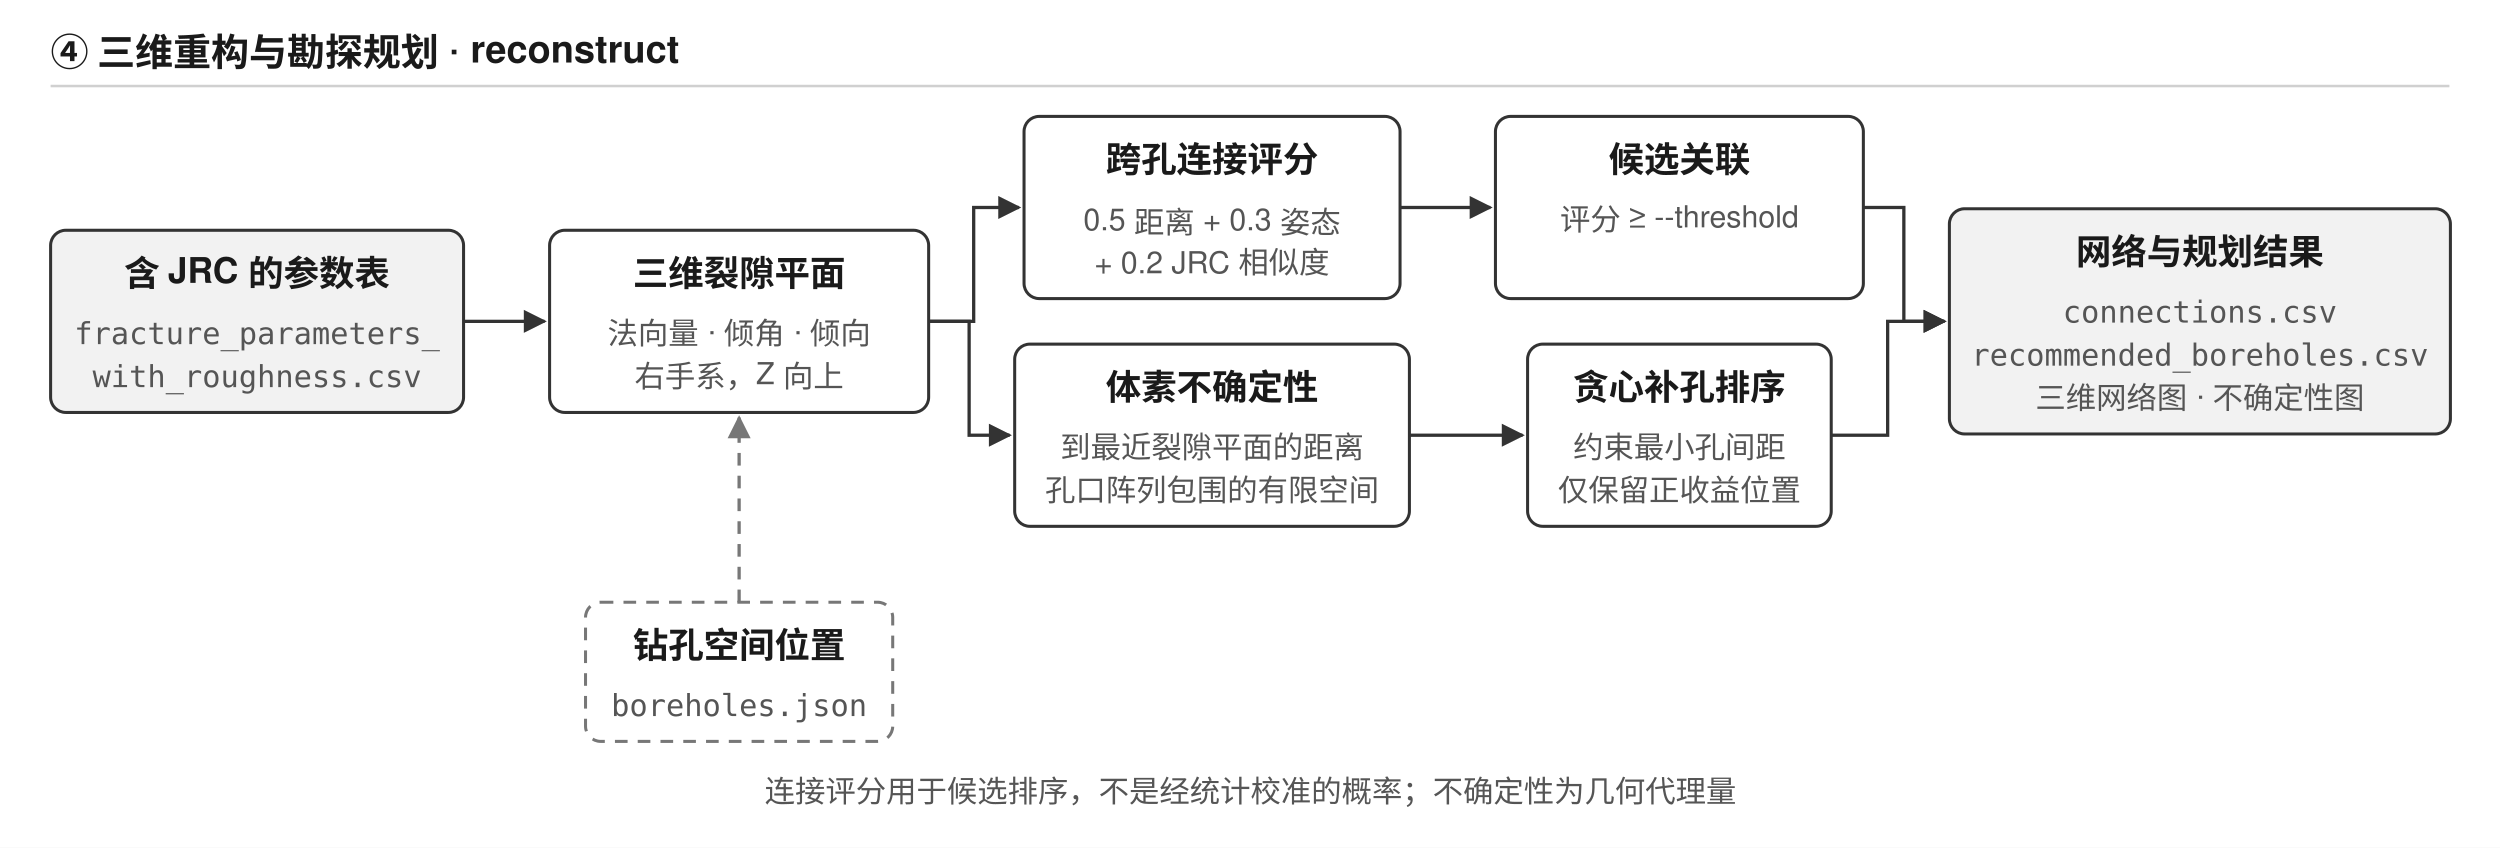
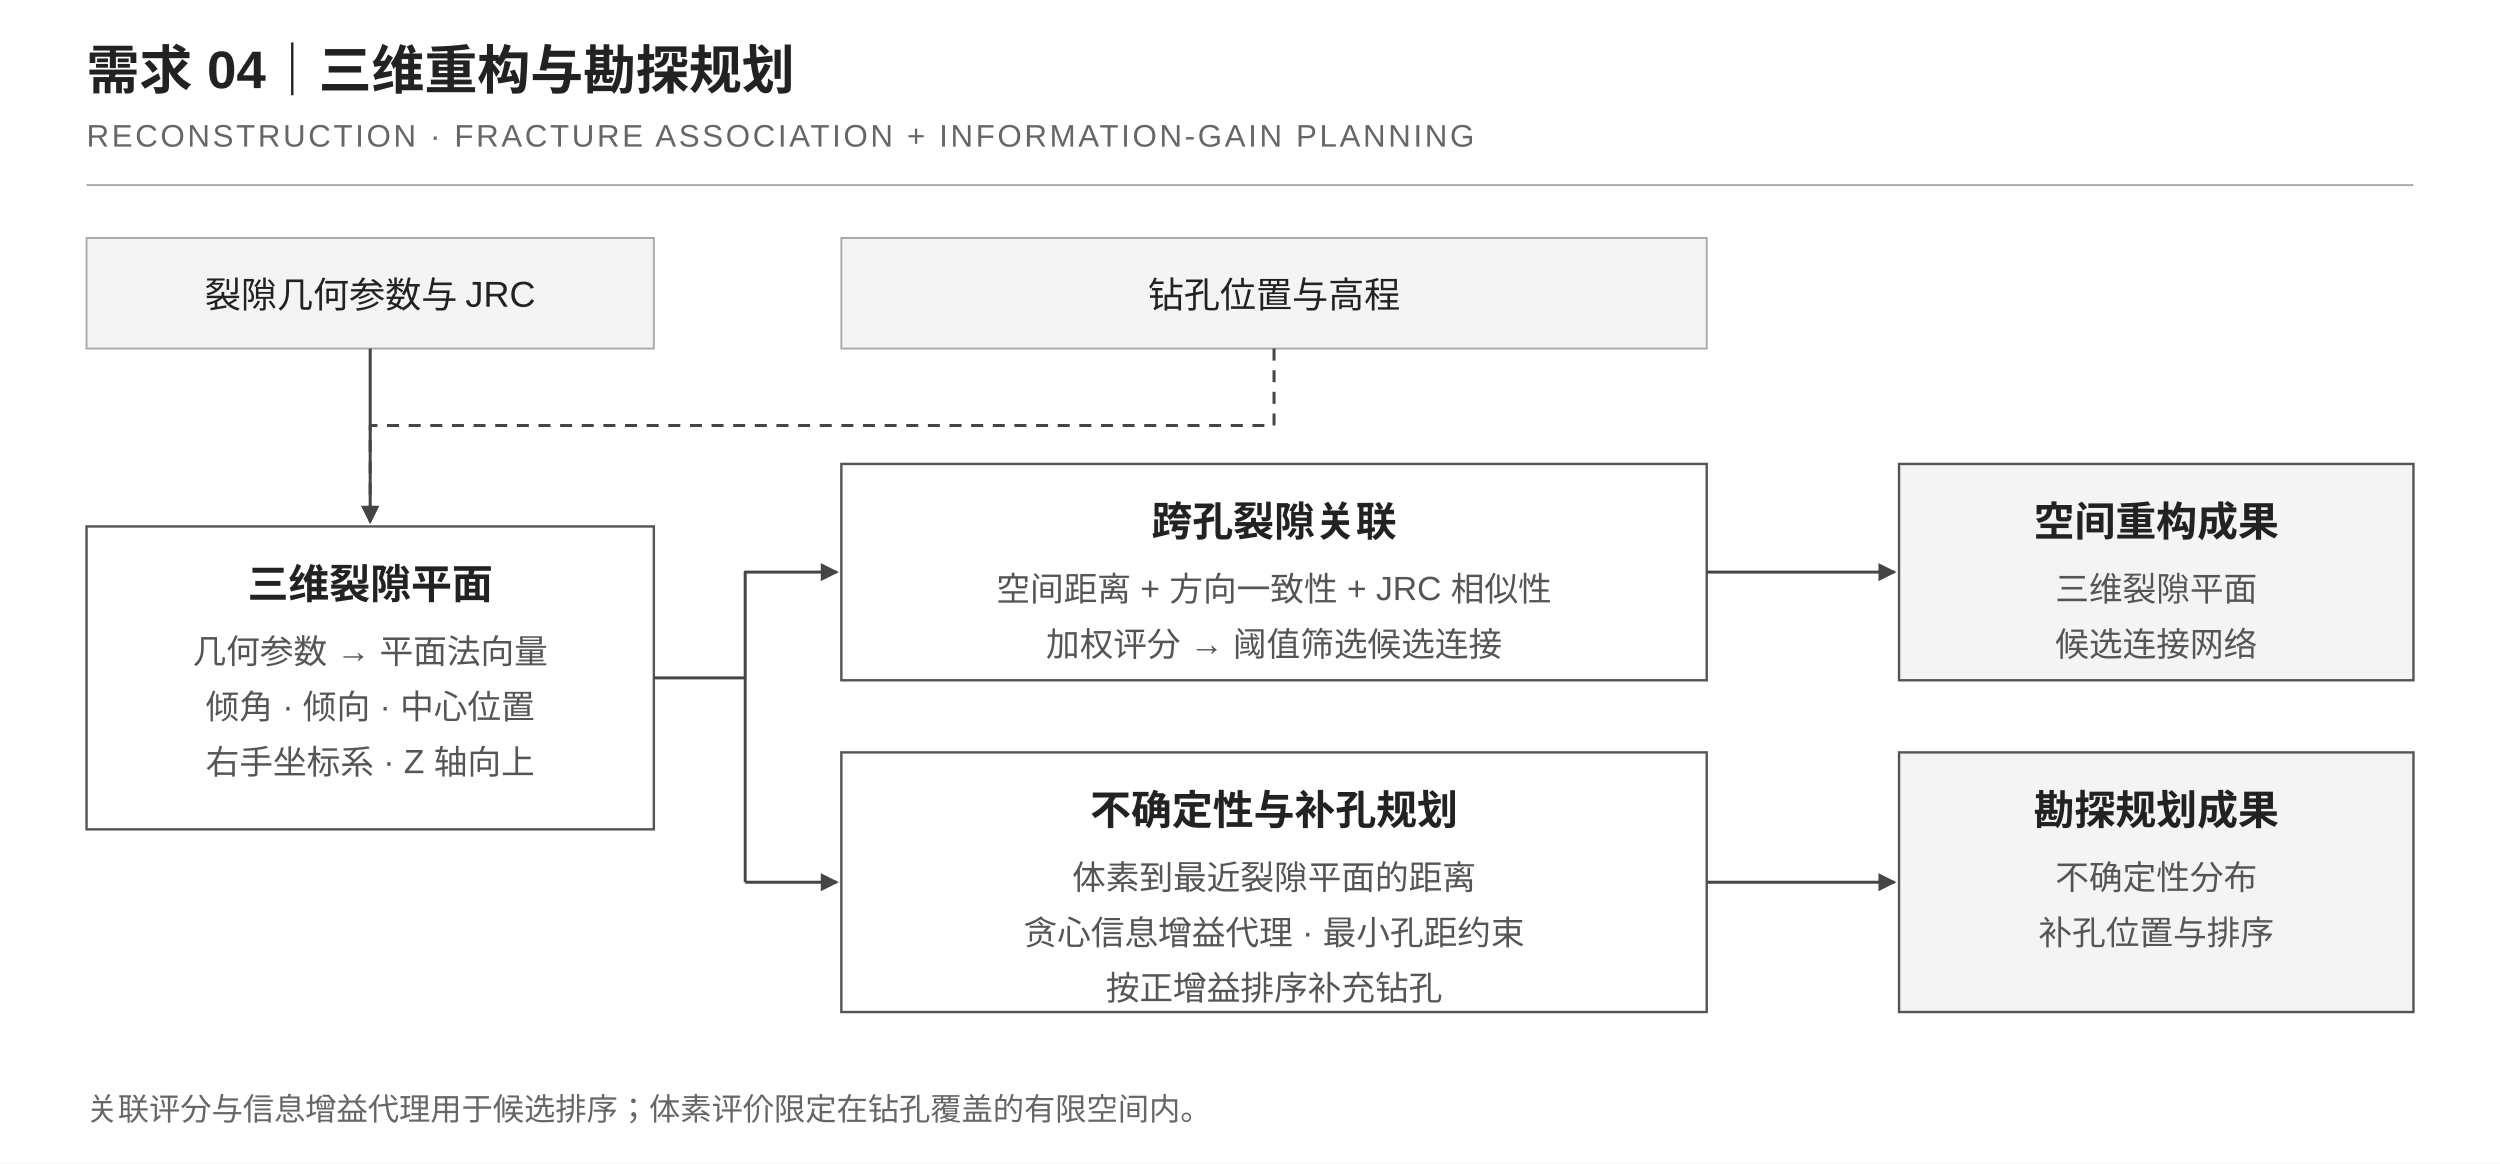
- <svg xmlns="http://www.w3.org/2000/svg" width="988" height="335" viewBox="0 0 988 335" role="img" aria-labelledby="t">
+ <svg xmlns="http://www.w3.org/2000/svg" width="1040" height="484" viewBox="0 0 1040 484" role="img" aria-labelledby="title desc">
  <defs>
-     <marker id="a" viewBox="0 0 10 10" refX="9" refY="5" markerWidth="7" markerHeight="7" orient="auto">
-       <path d="M0,0 L10,5 L0,10 z" fill="#333333" />
-     </marker>
-     <marker id="ad" viewBox="0 0 10 10" refX="9" refY="5" markerWidth="7" markerHeight="7" orient="auto">
-       <path d="M0,0 L10,5 L0,10 z" fill="#777777" />
+     <marker id="arrow" viewBox="0 0 8 8" refX="7" refY="4" markerWidth="6" markerHeight="6" orient="auto">
+       <path d="M0 0 L8 4 L0 8 Z" fill="#454545" />
    </marker>
  </defs>
-   <rect width="100%" height="100%" fill="#ffffff" />
-   <g font-family="Helvetica, Arial, 'PingFang SC', 'Hiragino Sans GB', 'Microsoft YaHei', 'Noto Sans CJK SC', 'Source Han Sans SC', sans-serif">
-     <text x="20" y="26" font-size="15" font-weight="bold" fill="#1a1a1a">④ 三维重构与勘探规划 · reconstruct</text>
-     <line x1="20" y1="34" x2="968" y2="34" stroke="#d0d0d0" stroke-width="1" />
-     <rect x="20.0" y="91.0" width="163.2" height="72.0" rx="6" fill="#f2f2f2" stroke="#333333" stroke-width="1.2" />
-     <text x="101.6" y="113.0" font-size="14" font-weight="bold" fill="#1a1a1a" text-anchor="middle">含 JRC 的参数表</text>
-     <text x="101.6" y="136.0" font-size="12" fill="#555555" text-anchor="middle" font-family="Menlo, Consolas, 'DejaVu Sans Mono', monospace">fracture_parameters_</text>
-     <text x="101.6" y="153.0" font-size="12" fill="#555555" text-anchor="middle" font-family="Menlo, Consolas, 'DejaVu Sans Mono', monospace">with_roughness.csv</text>
-     <rect x="217.2" y="91.0" width="149.8" height="72.0" rx="6" fill="#ffffff" stroke="#333333" stroke-width="1.2" />
-     <text x="292.1" y="113.0" font-size="14" font-weight="bold" fill="#1a1a1a" text-anchor="middle">三维裂隙平面</text>
-     <text x="292.1" y="136.0" font-size="12" fill="#555555" text-anchor="middle">法向量 · 倾角 · 倾向</text>
-     <text x="292.1" y="153.0" font-size="12" fill="#555555" text-anchor="middle">右手系，Z 向上</text>
-     <rect x="404.7" y="46.0" width="148.6" height="72.0" rx="6" fill="#ffffff" stroke="#333333" stroke-width="1.2" />
-     <text x="479.0" y="68.0" font-size="14" font-weight="bold" fill="#1a1a1a" text-anchor="middle">跨孔连接评分</text>
-     <text x="479.0" y="91.0" font-size="12" fill="#555555" text-anchor="middle">0.5 距离 + 0.3 姿态</text>
-     <text x="479.0" y="108.0" font-size="12" fill="#555555" text-anchor="middle">+ 0.2 JRC 相似度</text>
-     <rect x="401.0" y="136.0" width="156.0" height="72.0" rx="6" fill="#ffffff" stroke="#333333" stroke-width="1.2" />
-     <text x="479.0" y="158.0" font-size="14" font-weight="bold" fill="#1a1a1a" text-anchor="middle">体素不确定性</text>
-     <text x="479.0" y="181.0" font-size="12" fill="#555555" text-anchor="middle">到最近裂隙平面的距离</text>
-     <text x="479.0" y="198.0" font-size="12" fill="#555555" text-anchor="middle">孔口阵列包围的有限空间</text>
-     <rect x="591.0" y="46.0" width="145.4" height="72.0" rx="6" fill="#ffffff" stroke="#333333" stroke-width="1.2" />
-     <text x="663.7" y="68.0" font-size="14" font-weight="bold" fill="#1a1a1a" text-anchor="middle">候选关联</text>
-     <text x="663.7" y="91.0" font-size="12" fill="#555555" text-anchor="middle">评分 ≥ --threshold</text>
-     <rect x="603.7" y="136.0" width="120.0" height="72.0" rx="6" fill="#ffffff" stroke="#333333" stroke-width="1.2" />
-     <text x="663.7" y="158.0" font-size="14" font-weight="bold" fill="#1a1a1a" text-anchor="middle">贪心补孔排序</text>
-     <text x="663.7" y="181.0" font-size="12" fill="#555555" text-anchor="middle">约束最小孔间距</text>
-     <text x="663.7" y="198.0" font-size="12" fill="#555555" text-anchor="middle">仅保留正收益位置</text>
-     <rect x="770.4" y="82.5" width="198.0" height="89.0" rx="6" fill="#f2f2f2" stroke="#333333" stroke-width="1.2" />
-     <text x="869.4" y="104.5" font-size="14" font-weight="bold" fill="#1a1a1a" text-anchor="middle">网络与规划结果</text>
-     <text x="869.4" y="127.5" font-size="12" fill="#555555" text-anchor="middle" font-family="Menlo, Consolas, 'DejaVu Sans Mono', monospace">connections.csv</text>
-     <text x="869.4" y="144.5" font-size="12" fill="#555555" text-anchor="middle" font-family="Menlo, Consolas, 'DejaVu Sans Mono', monospace">recommended_boreholes.csv</text>
-     <text x="869.4" y="161.5" font-size="12" fill="#555555" text-anchor="middle">三维网络图 · 不确定性图</text>
-     <path d="M183.2,127.0 L215.2,127.0" fill="none" stroke="#333333" stroke-width="1.3" marker-end="url(#a)" />
-     <path d="M367.0,127.0 L384.8,127.0 L384.8,82.0 L402.7,82.0" fill="none" stroke="#333333" stroke-width="1.3" marker-end="url(#a)" />
-     <path d="M367.0,127.0 L383.0,127.0 L383.0,172.0 L399.0,172.0" fill="none" stroke="#333333" stroke-width="1.3" marker-end="url(#a)" />
-     <path d="M553.2,82.0 L589.0,82.0" fill="none" stroke="#333333" stroke-width="1.3" marker-end="url(#a)" />
-     <path d="M557.0,172.0 L601.7,172.0" fill="none" stroke="#333333" stroke-width="1.3" marker-end="url(#a)" />
-     <path d="M736.4,82.0 L752.4,82.0 L752.4,127.0 L768.4,127.0" fill="none" stroke="#333333" stroke-width="1.3" marker-end="url(#a)" />
-     <path d="M723.7,172.0 L746.0,172.0 L746.0,127.0 L768.4,127.0" fill="none" stroke="#333333" stroke-width="1.3" marker-end="url(#a)" />
-     <rect x="231.4" y="238.0" width="121.4" height="55.0" rx="6" fill="#ffffff" stroke="#777777" stroke-width="1.2" stroke-dasharray="5 4" />
-     <text x="292.1" y="260.0" font-size="14" font-weight="bold" fill="#1a1a1a" text-anchor="middle">钻孔空间位置</text>
-     <text x="292.1" y="283.0" font-size="12" fill="#555555" text-anchor="middle" font-family="Menlo, Consolas, 'DejaVu Sans Mono', monospace">boreholes.json</text>
-     <path d="M292.1,238.0 L292.1,165.0" fill="none" stroke="#777777" stroke-width="1.3" stroke-dasharray="5 4" marker-end="url(#ad)" />
-     <text x="494.2" y="317.0" font-size="12" fill="#555555" text-anchor="middle">连接评分用于候选排序，不是经统计校准的概率；不确定性为几何代理量</text>
+   <rect width="1040" height="484" fill="#fff" />
+   <g font-family="Arial, 'PingFang SC', 'Microsoft YaHei', sans-serif" fill="#222">
+     <text x="36" y="37" font-size="22" font-weight="600" text-anchor="start" fill="#222">需求 04｜三维重构与勘探规划</text>
+     <text x="36" y="61" font-size="13" font-weight="400" text-anchor="start" fill="#666" letter-spacing="1.1">RECONSTRUCTION  ·  FRACTURE ASSOCIATION + INFORMATION-GAIN PLANNING</text>
+     <path d="M36 77 H1004" fill="none" stroke="#aaa" stroke-width="0.8" />
+     <rect x="36" y="99" width="236" height="46" fill="#f4f4f4" stroke="#aaa" stroke-width="0.8" />
+     <text x="154.0" y="128" font-size="15" font-weight="400" text-anchor="middle" fill="#222">裂隙几何参数与 JRC</text>
+     <rect x="350" y="99" width="360" height="46" fill="#f4f4f4" stroke="#aaa" stroke-width="0.8" />
+     <text x="530.0" y="128" font-size="15" font-weight="400" text-anchor="middle" fill="#222">钻孔位置与高程</text>
+     <path d="M154 145 L154 217" fill="none" stroke="#454545" stroke-width="1.25" stroke-linejoin="round" marker-end="url(#arrow)" />
+     <path d="M530 145 L530 177 L154 177 L154 217" fill="none" stroke="#454545" stroke-width="1.25" stroke-linejoin="round" stroke-dasharray="5 4" marker-end="url(#arrow)" />
+     <rect x="36" y="219" width="236" height="126" fill="#fff" stroke="#555" stroke-width="1" />
+     <text x="154.0" y="249" font-size="17" font-weight="600" text-anchor="middle" fill="#222">三维裂隙平面</text>
+     <text x="154.0" y="276" font-size="14" font-weight="400" text-anchor="middle" fill="#555">几何参数 → 平面法向量</text>
+     <text x="154.0" y="299" font-size="14" font-weight="400" text-anchor="middle" fill="#555">倾角 · 倾向 · 中心位置</text>
+     <text x="154.0" y="322" font-size="14" font-weight="400" text-anchor="middle" fill="#555">右手坐标系 · Z 轴向上</text>
+     <rect x="350" y="193" width="360" height="90" fill="#fff" stroke="#555" stroke-width="1" />
+     <text x="530.0" y="223" font-size="17" font-weight="600" text-anchor="middle" fill="#222">跨孔裂隙关联</text>
+     <text x="530.0" y="250" font-size="14" font-weight="400" text-anchor="middle" fill="#555">空间距离 + 方向一致性 + JRC 相似性</text>
+     <text x="530.0" y="273" font-size="14" font-weight="400" text-anchor="middle" fill="#555">加权评分 → 阈值筛选候选连接</text>
+     <rect x="350" y="313" width="360" height="108" fill="#fff" stroke="#555" stroke-width="1" />
+     <text x="530.0" y="343" font-size="17" font-weight="600" text-anchor="middle" fill="#222">不确定性与补孔规划</text>
+     <text x="530.0" y="370" font-size="14" font-weight="400" text-anchor="middle" fill="#555">体素到最近裂隙平面的距离</text>
+     <text x="530.0" y="393" font-size="14" font-weight="400" text-anchor="middle" fill="#555">贪心信息增益代理 · 最小孔距约束</text>
+     <text x="530.0" y="416" font-size="14" font-weight="400" text-anchor="middle" fill="#555">按正增益排序补充钻孔</text>
+     <rect x="790" y="193" width="214" height="90" fill="#f4f4f4" stroke="#555" stroke-width="1" />
+     <text x="897.0" y="223" font-size="17" font-weight="600" text-anchor="middle" fill="#222">空间重构成果</text>
+     <text x="897.0" y="250" font-size="14" font-weight="400" text-anchor="middle" fill="#555">三维裂隙平面</text>
+     <text x="897.0" y="273" font-size="14" font-weight="400" text-anchor="middle" fill="#555">候选连接网络</text>
+     <rect x="790" y="313" width="214" height="108" fill="#f4f4f4" stroke="#555" stroke-width="1" />
+     <text x="897.0" y="343" font-size="17" font-weight="600" text-anchor="middle" fill="#222">勘探规划成果</text>
+     <text x="897.0" y="370" font-size="14" font-weight="400" text-anchor="middle" fill="#555">不确定性分布</text>
+     <text x="897.0" y="393" font-size="14" font-weight="400" text-anchor="middle" fill="#555">补孔位置与排序</text>
+     <path d="M272 282 L310 282 L310 238 L348 238" fill="none" stroke="#454545" stroke-width="1.25" stroke-linejoin="round" marker-end="url(#arrow)" />
+     <line x1="310" y1="282" x2="310" y2="367" stroke="#454545" stroke-width="1.2" />
+     <path d="M310 367 L348 367" fill="none" stroke="#454545" stroke-width="1.25" stroke-linejoin="round" marker-end="url(#arrow)" />
+     <path d="M710 238 L788 238" fill="none" stroke="#454545" stroke-width="1.25" stroke-linejoin="round" marker-end="url(#arrow)" />
+     <path d="M710 367 L788 367" fill="none" stroke="#454545" stroke-width="1.25" stroke-linejoin="round" marker-end="url(#arrow)" />
+     <text x="36" y="466" font-size="13" font-weight="400" text-anchor="start" fill="#666">关联评分与信息增益代理用于候选排序；体素评价限定在钻孔覆盖的有限空间内。</text>
  </g>
</svg>
